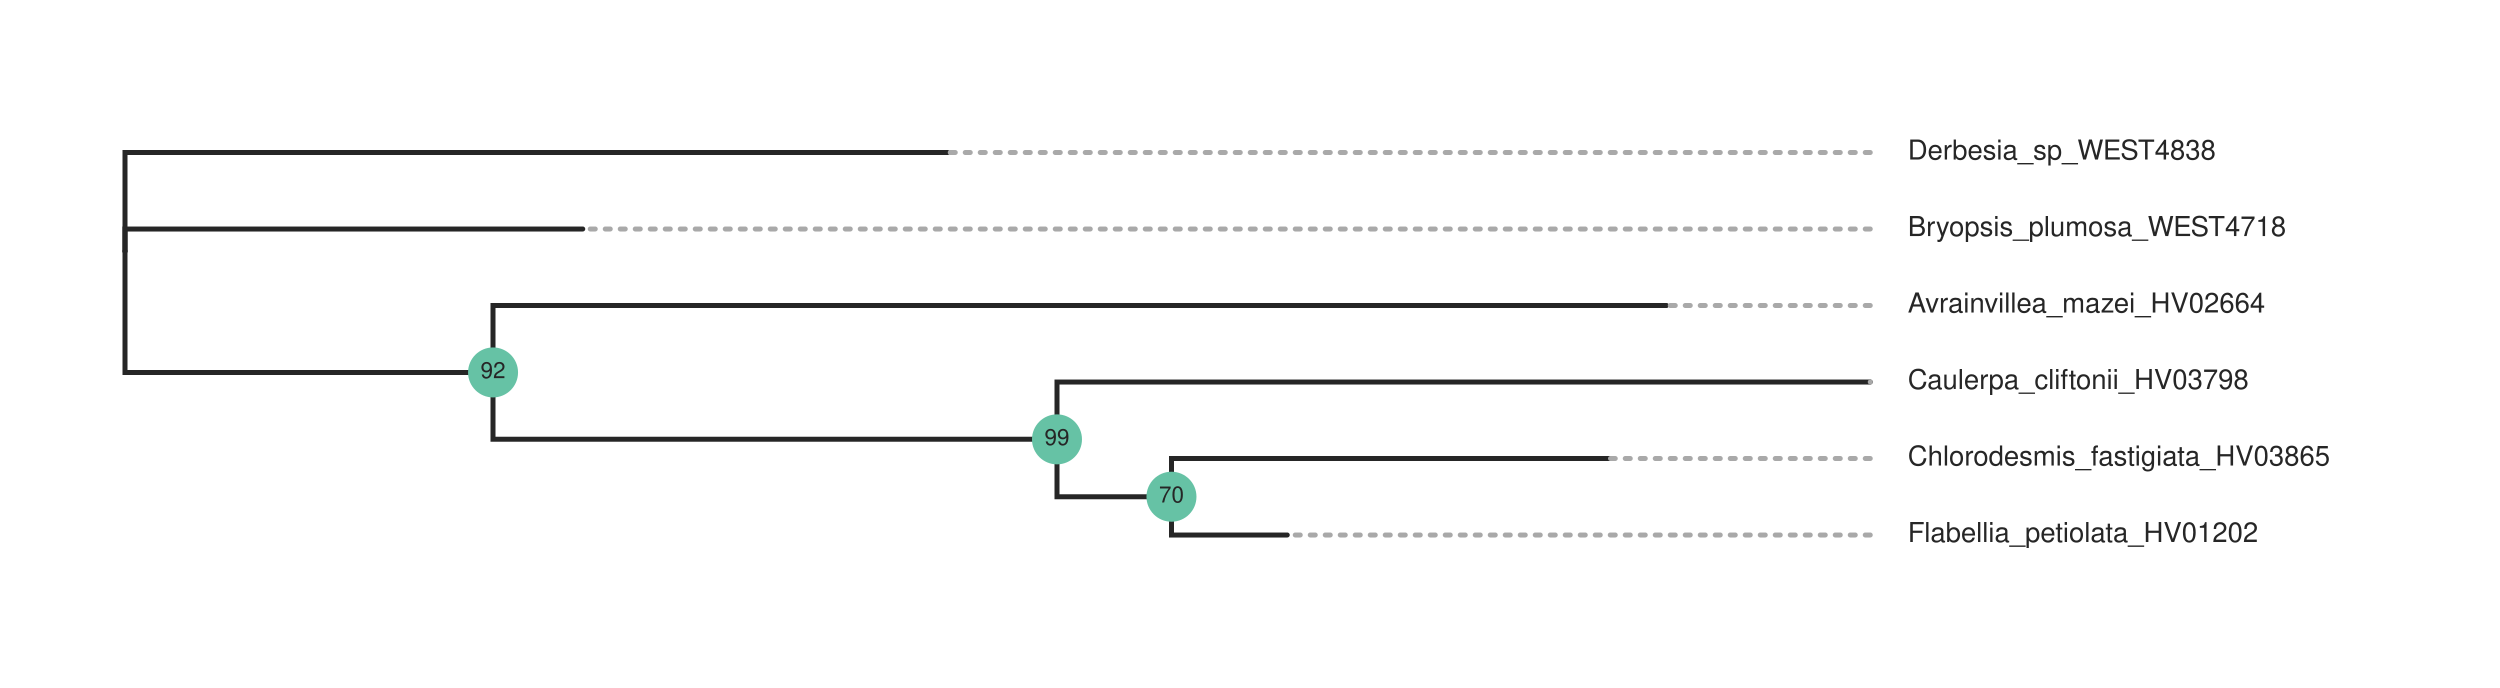
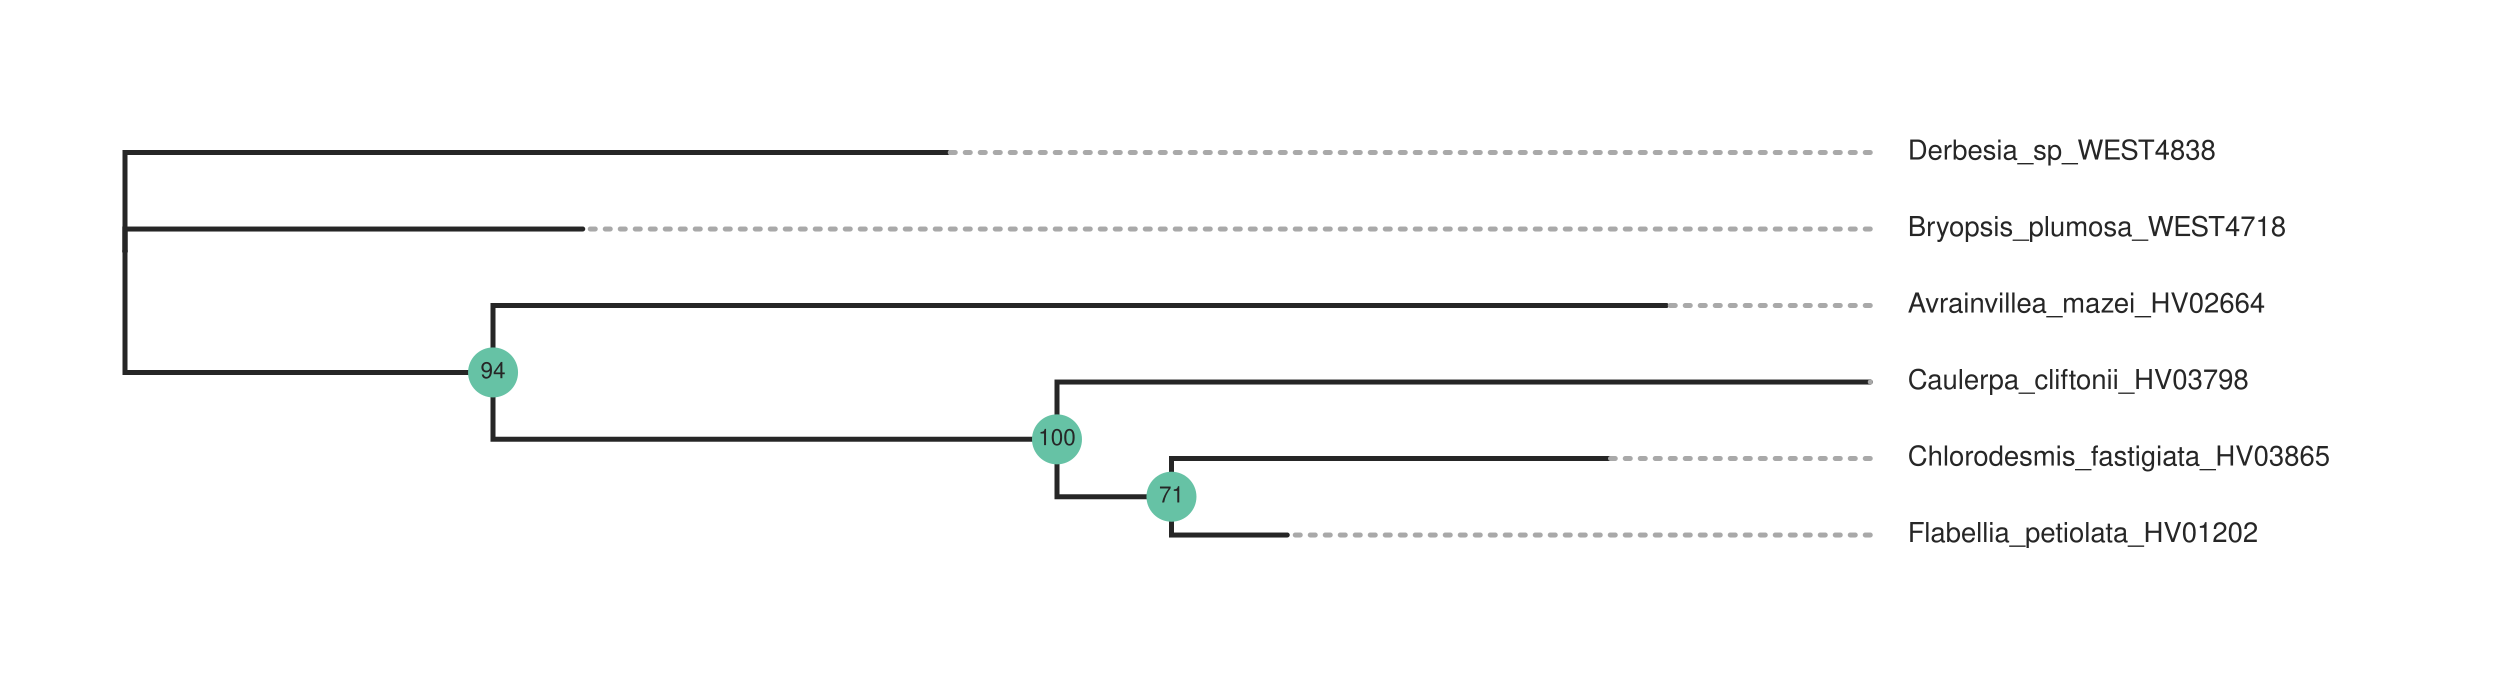
- <svg xmlns="http://www.w3.org/2000/svg" class="toyplot-canvas-Canvas" width="1000.0px" height="275.0px" viewBox="0 0 1000.0 275.0" preserveAspectRatio="xMidYMid meet" style="background-color:transparent;border-color:#292724;border-style:none;border-width:1.0;fill:rgb(16.1%,15.3%,14.1%);fill-opacity:1.0;font-family:Helvetica;font-size:12px;opacity:1.0;stroke:rgb(16.1%,15.3%,14.1%);stroke-opacity:1.0;stroke-width:1.0" id="t8d4a87192fe4416789077c3cb7391ed7">
-   <g class="toyplot-coordinates-Cartesian" id="t436a9e3d161a4d41a1d95b5bd207a73a">
-     <clipPath id="td8e1620502bf4b6f8181590c0c151f6d">
+ <svg xmlns="http://www.w3.org/2000/svg" class="toyplot-canvas-Canvas" width="1000.0px" height="275.0px" viewBox="0 0 1000.0 275.0" preserveAspectRatio="xMidYMid meet" style="background-color:transparent;border-color:#292724;border-style:none;border-width:1.0;fill:rgb(16.1%,15.3%,14.1%);fill-opacity:1.0;font-family:Helvetica;font-size:12px;opacity:1.0;stroke:rgb(16.1%,15.3%,14.1%);stroke-opacity:1.0;stroke-width:1.0" id="t77871cc9b896469ea98b68295bbd0984">
+   <g class="toyplot-coordinates-Cartesian" id="t24a4019cbbd24f848d855939352c5657">
+     <clipPath id="t145819e7ba154b9a98b5d12528d54c8a">
      <rect x="30.0" y="30.0" width="940.0" height="215.0" />
    </clipPath>
-     <g clip-path="url(#td8e1620502bf4b6f8181590c0c151f6d)">
-       <g class="toytree-mark-Toytree" id="t799c613bcac44746b7f035f35e4ecb0e">
+     <g clip-path="url(#t145819e7ba154b9a98b5d12528d54c8a)">
+       <g class="toytree-mark-Toytree" id="ta123951e3a2746b88fd363fd389735cf">
        <g class="toytree-Edges" style="fill:none;stroke:rgb(14.9%,14.9%,14.9%);stroke-linecap:round;stroke-opacity:1;stroke-width:2">
          <path d="M 50.0 100.5 L 50.0 149.0 L 197.2 149.0" id="9,8" />
          <path d="M 197.2 149.0 L 197.2 175.7 L 422.8 175.7" id="8,7" />
          <path d="M 422.8 175.7 L 422.8 198.7 L 468.6 198.7" id="7,6" />
          <path d="M 50.0 100.5 L 50.0 61.0 L 379.1 61.0" id="9,5" />
          <path d="M 50.0 100.5 L 50.0 91.6 L 233.1 91.6" id="9,4" />
          <path d="M 197.2 149.0 L 197.2 122.2 L 666.6 122.2" id="8,3" />
          <path d="M 422.8 175.7 L 422.8 152.8 L 748.1 152.8" id="7,2" />
          <path d="M 468.6 198.7 L 468.6 183.4 L 644.2 183.4" id="6,1" />
          <path d="M 468.6 198.7 L 468.6 214.0 L 514.9 214.0" id="6,0" />
        </g>
        <g class="toytree-AlignEdges" style="stroke:rgb(66.3%,66.3%,66.3%);stroke-dasharray:2, 4;stroke-linecap:round;stroke-opacity:1.0;stroke-width:2">
          <path d="M 748.1 214.0 L 514.9 214.0" />
          <path d="M 748.1 183.4 L 644.2 183.4" />
          <path d="M 748.1 152.8 L 748.1 152.8" />
          <path d="M 748.1 122.2 L 666.6 122.2" />
          <path d="M 748.1 91.6 L 233.1 91.6" />
          <path d="M 748.1 61.0 L 379.1 61.0" />
        </g>
        <g class="toytree-Nodes" style="fill:rgb(40%,76.1%,64.7%);fill-opacity:1.0;stroke:None;stroke-width:1">
          <g id="node-0" transform="translate(514.950,213.986)">
            <circle r="0.0" />
          </g>
          <g id="node-1" transform="translate(644.212,183.392)">
            <circle r="0.0" />
          </g>
          <g id="node-2" transform="translate(748.111,152.797)">
            <circle r="0.0" />
          </g>
          <g id="node-3" transform="translate(666.643,122.203)">
            <circle r="0.0" />
          </g>
          <g id="node-4" transform="translate(233.140,91.608)">
            <circle r="0.0" />
          </g>
          <g id="node-5" transform="translate(379.131,61.014)">
            <circle r="0.0" />
          </g>
          <g id="node-6" transform="translate(468.586,198.689)">
            <circle r="10.0" />
          </g>
          <g id="node-7" transform="translate(422.793,175.743)">
            <circle r="10.0" />
          </g>
          <g id="node-8" transform="translate(197.219,148.973)">
            <circle r="10.0" />
          </g>
          <g id="node-9" transform="translate(50.000,100.532)">
            <circle r="0.0" />
          </g>
        </g>
        <g class="toytree-NodeLabels" style="fill:rgb(14.9%,14.9%,14.9%);fill-opacity:1.0;font-size:9px;stroke:none">
          <g transform="translate(463.58,200.99)">
-             <text>70</text>
+             <text>71</text>
          </g>
-           <g transform="translate(417.79,178.04)">
-             <text>99</text>
+           <g transform="translate(415.29,178.04)">
+             <text>100</text>
          </g>
          <g transform="translate(192.21,151.27)">
-             <text>92</text>
+             <text>94</text>
          </g>
        </g>
        <g class="toytree-TipLabels" style="fill:rgb(14.9%,14.9%,14.9%);fill-opacity:1.0;font-family:helvetica;font-size:11px;font-weight:normal;stroke:none;white-space:pre">
          <g transform="translate(748.11,213.99)rotate(0)">
            <text x="15.00" y="2.81" style="">Flabellia_petiolata_HV01202</text>
          </g>
          <g transform="translate(748.11,183.39)rotate(0)">
            <text x="15.00" y="2.81" style="">Chlorodesmis_fastigiata_HV03865</text>
          </g>
          <g transform="translate(748.11,152.80)rotate(0)">
            <text x="15.00" y="2.81" style="">Caulerpa_cliftonii_HV03798</text>
          </g>
          <g transform="translate(748.11,122.20)rotate(0)">
            <text x="15.00" y="2.81" style="">Avrainvillea_mazei_HV02664</text>
          </g>
          <g transform="translate(748.11,91.61)rotate(0)">
            <text x="15.00" y="2.81" style="">Bryopsis_plumosa_WEST4718</text>
          </g>
          <g transform="translate(748.11,61.01)rotate(0)">
            <text x="15.00" y="2.81" style="">Derbesia_sp_WEST4838</text>
          </g>
        </g>
      </g>
    </g>
  </g>
</svg>
